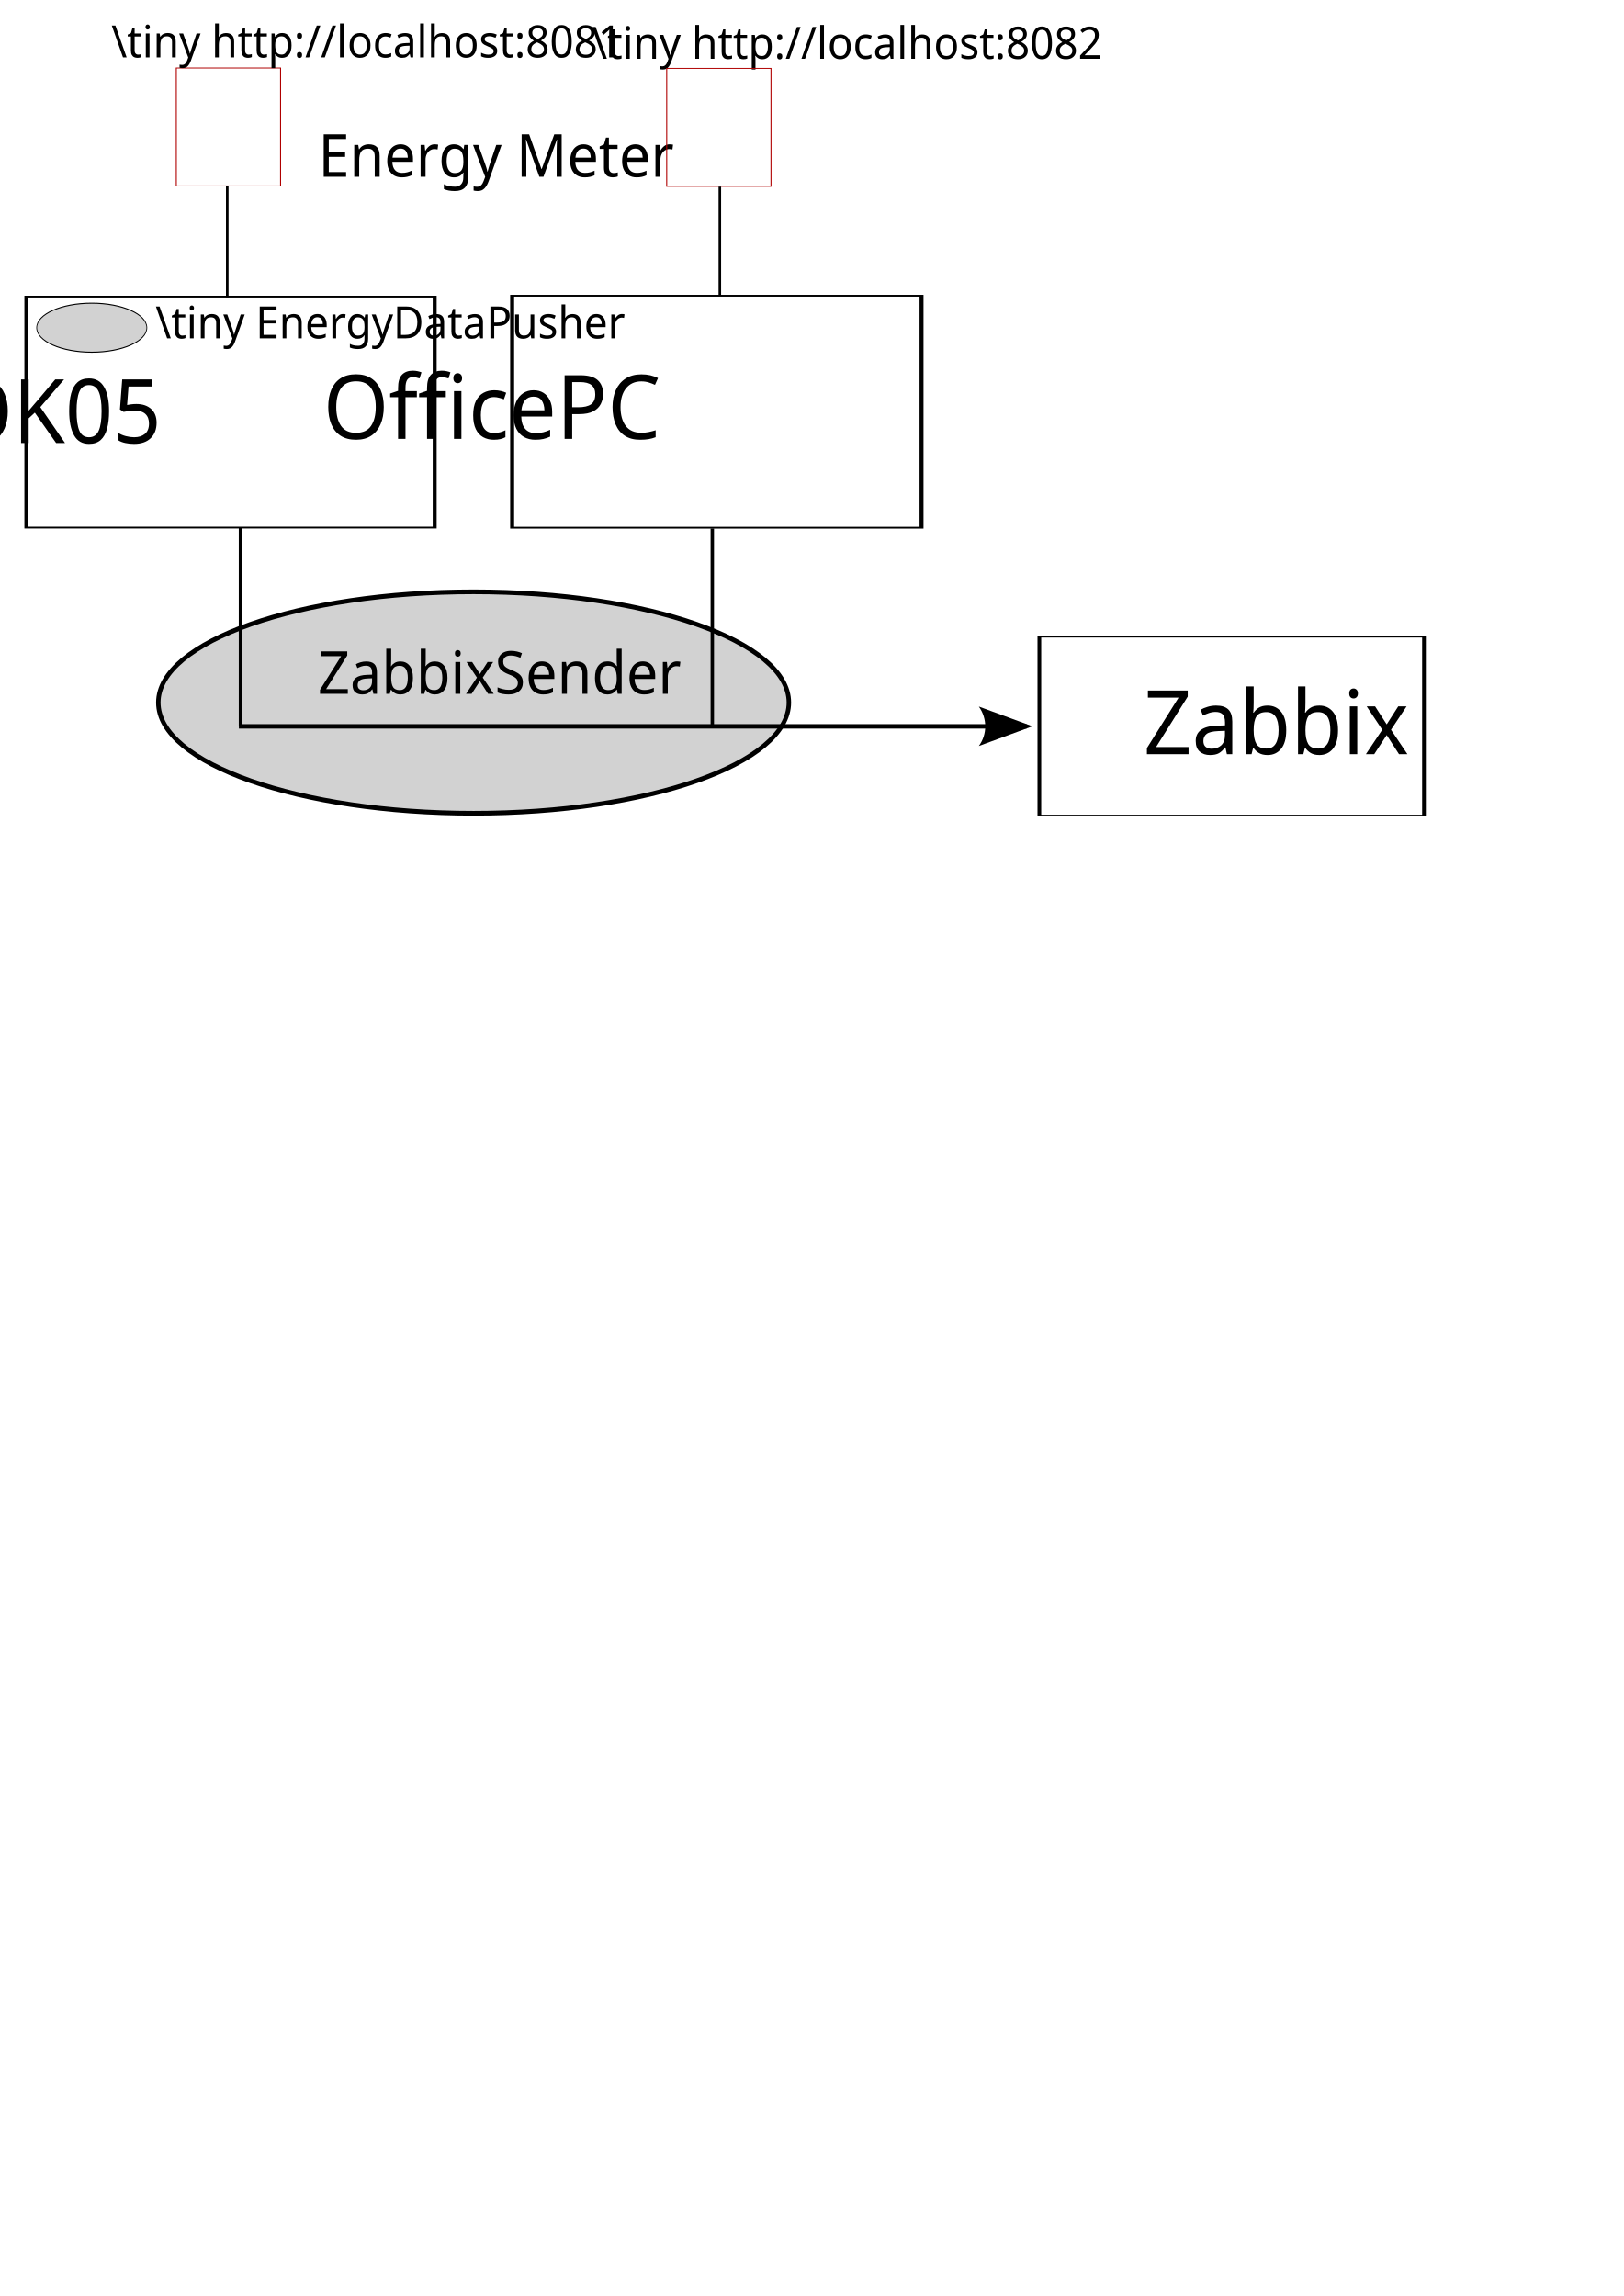
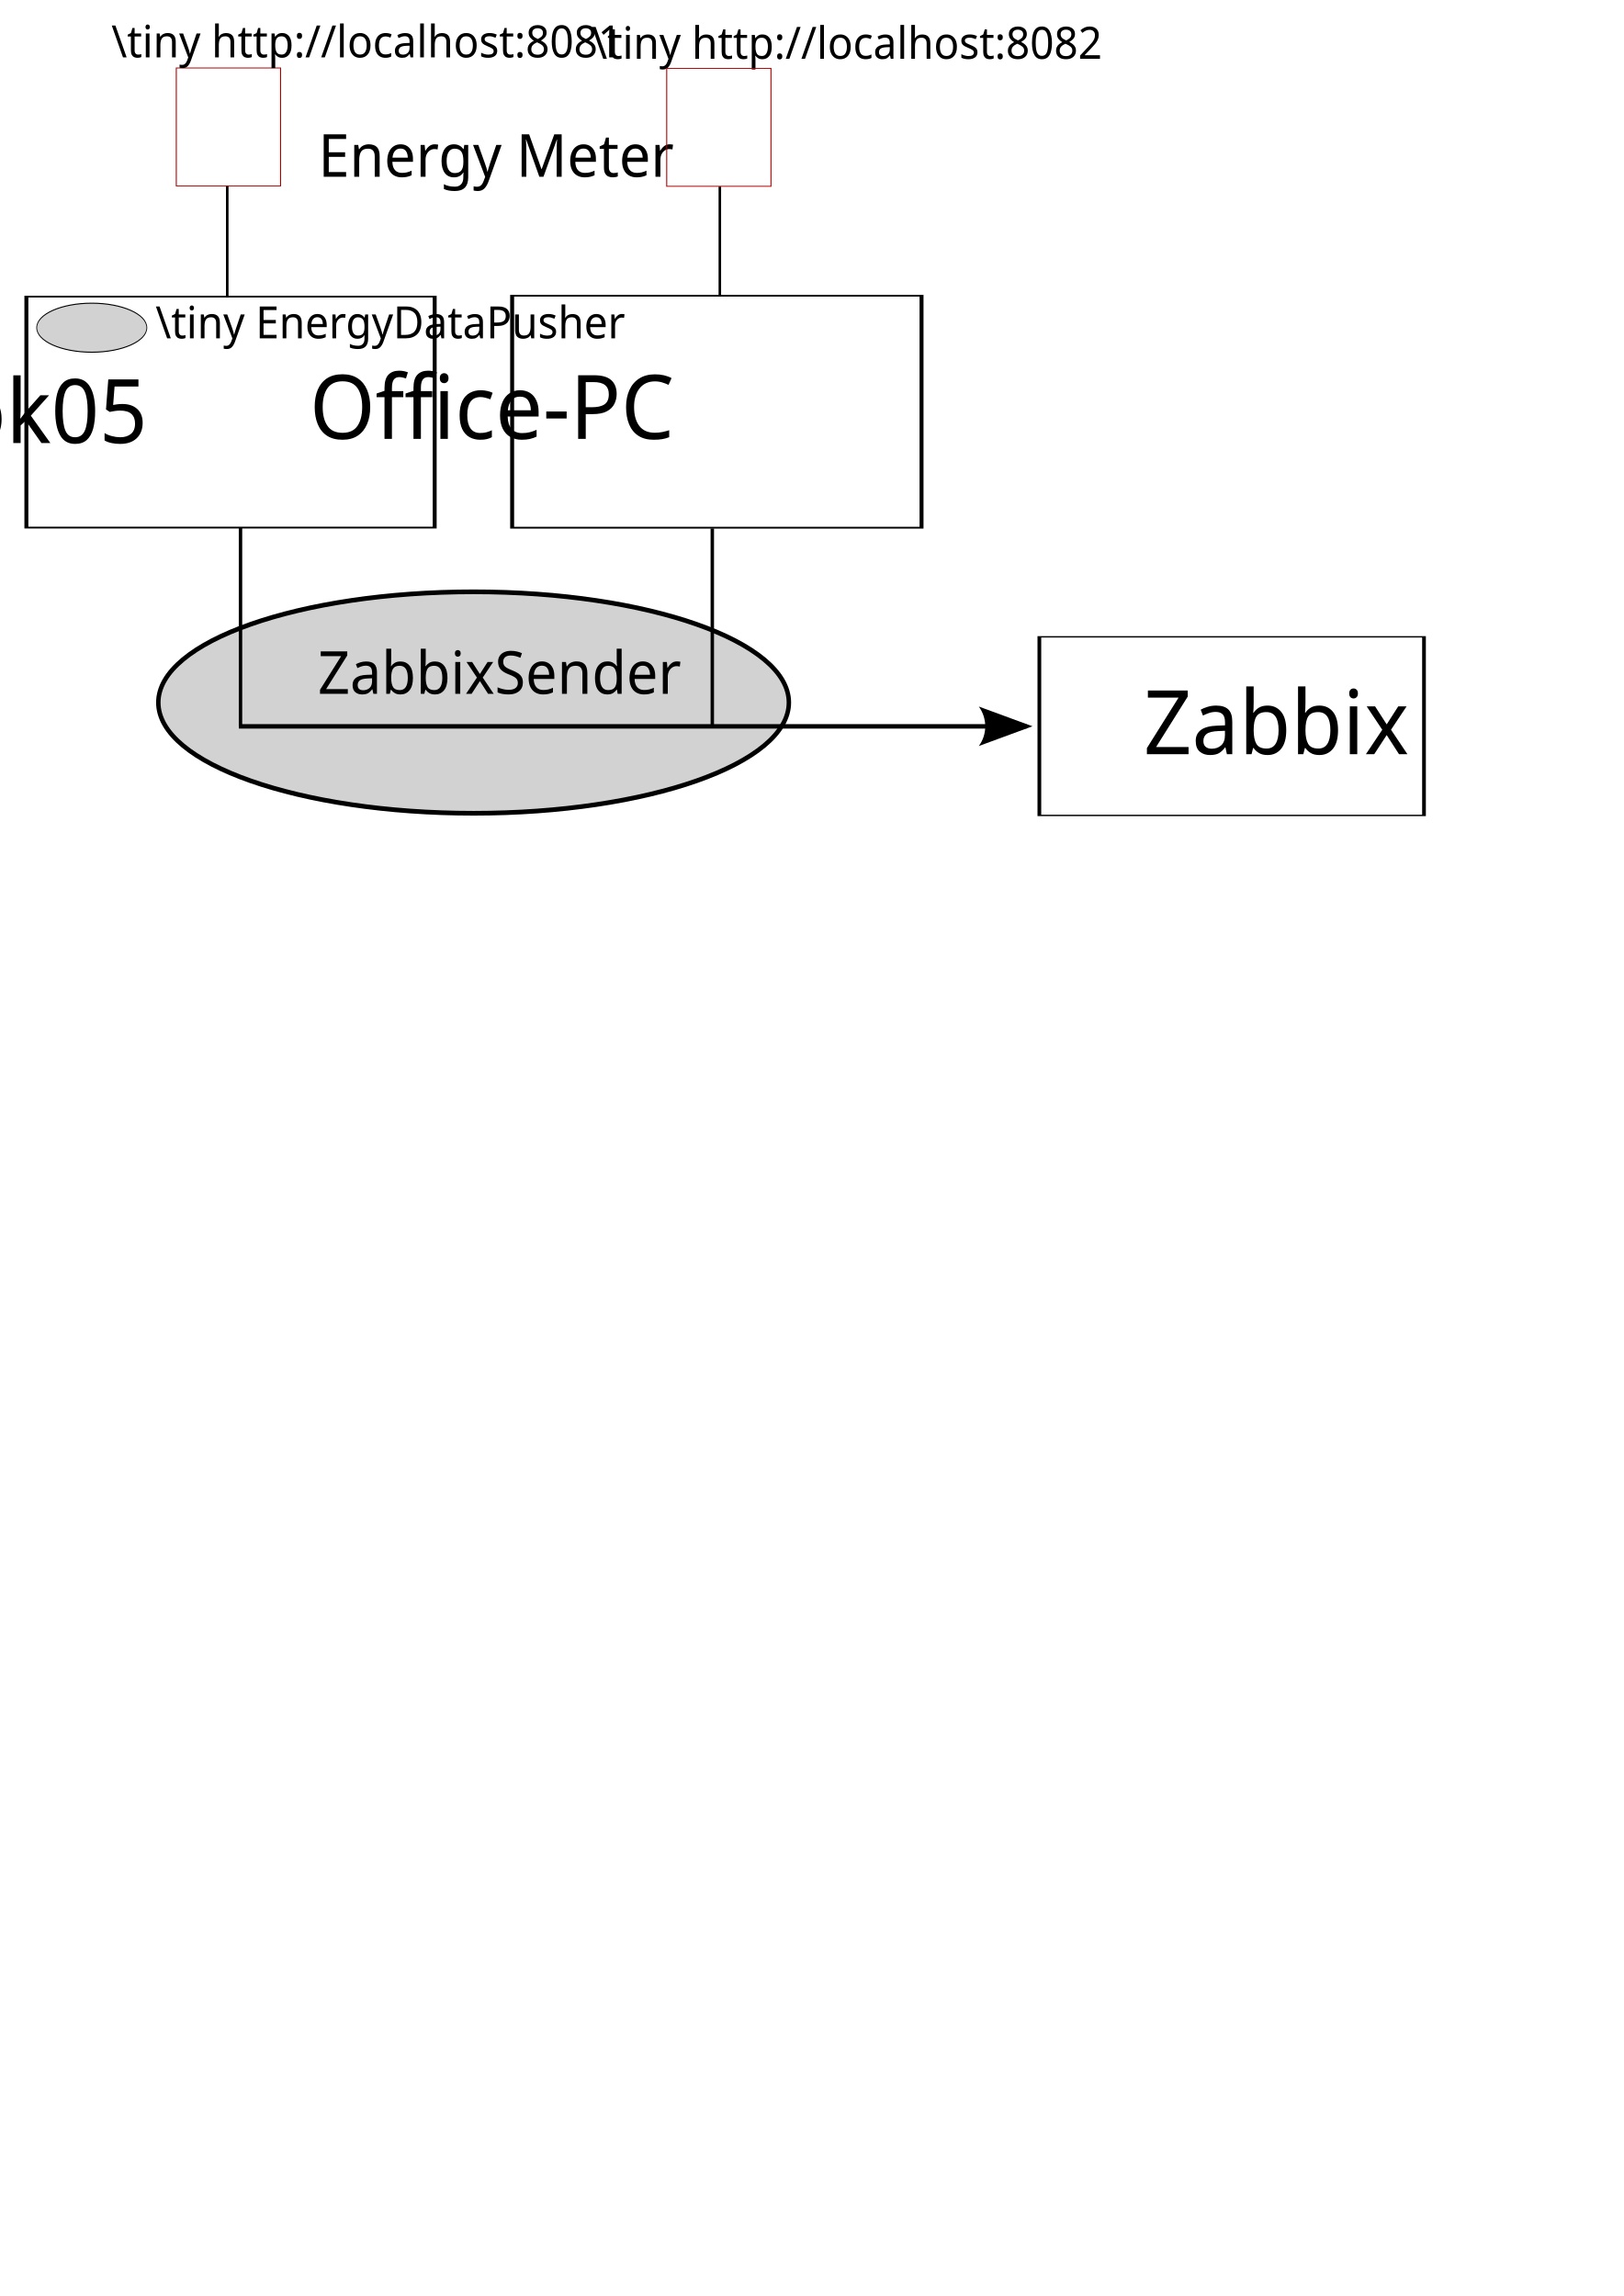
<svg xmlns="http://www.w3.org/2000/svg" width="744.094" height="1052.362" id="svg2" version="1.1">
  <defs id="defs4">
    <marker orient="auto" refY="0.0" refX="0.0" id="Arrow2Lend" style="overflow:visible;">
      <path id="path4382" style="fill-rule:evenodd;stroke-width:0.625;stroke-linejoin:round;" d="M 8.719,4.034 L -2.207,0.016 L 8.719,-4.002 C 6.973,-1.63 6.983,1.616 8.719,4.034 z " transform="scale(1.1) rotate(180) translate(1,0)" />
    </marker>
    <linearGradient id="linearGradient4163">
      <stop style="stop-color:#000000;stop-opacity:1;" offset="0" id="stop4165" />
      <stop style="stop-color:#000000;stop-opacity:0;" offset="1" id="stop4167" />
    </linearGradient>
  </defs>
  <g id="layer1">
    <path style="font-size:medium;font-style:normal;font-variant:normal;font-weight:normal;font-stretch:normal;text-indent:0;text-align:start;text-decoration:none;line-height:normal;letter-spacing:normal;word-spacing:normal;text-transform:none;direction:ltr;block-progression:tb;writing-mode:lr-tb;text-anchor:start;baseline-shift:baseline;color:#000000;fill:#000000;fill-opacity:1;stroke:none;stroke-width:0.848;marker:none;visibility:visible;display:inline;overflow:visible;enable-background:accumulate;font-family:Sans;-inkscape-font-specification:Sans" d="m 11.185,135.545 0,0.39 0,105.868 0,0.42 0.871,0 187.177,0 0.871,0 0,-0.42 0,-105.868 0,-0.39 -0.871,0 -187.177,0 z m 1.809,0.811 185.302,0 0,105.057 -185.302,0 z" id="rect3063" />
    <path style="font-size:medium;font-style:normal;font-variant:normal;font-weight:normal;font-stretch:normal;text-indent:0;text-align:start;text-decoration:none;line-height:normal;letter-spacing:normal;word-spacing:normal;text-transform:none;direction:ltr;block-progression:tb;writing-mode:lr-tb;text-anchor:start;baseline-shift:baseline;color:#000000;fill:#af0000;fill-opacity:1;stroke:none;stroke-width:0.848;marker:none;visibility:visible;display:inline;overflow:visible;enable-background:accumulate;font-family:Sans;-inkscape-font-specification:Sans" d="m 80.56,30.952 0,0.199 0,54.05 0,0.215 0.222,0 47.804,0 0.222,0 0,-0.215 0,-54.05 0,-0.199 -0.222,0 -47.804,0 z m 0.462,0.414 47.325,0 0,53.636 -47.325,0 z" id="rect3063-0" />
    <path style="font-size:medium;font-style:normal;font-variant:normal;font-weight:normal;font-stretch:normal;text-indent:0;text-align:start;text-decoration:none;line-height:normal;letter-spacing:normal;word-spacing:normal;text-transform:none;direction:ltr;block-progression:tb;writing-mode:lr-tb;text-anchor:start;baseline-shift:baseline;color:#000000;fill:#000000;fill-opacity:1;stroke:none;stroke-width:0.848;marker:none;visibility:visible;display:inline;overflow:visible;enable-background:accumulate;font-family:Sans;-inkscape-font-specification:Sans" d="m 233.794,135.135 0,0.392 0,106.326 0,0.422 0.873,0 187.678,0 0.873,0 0,-0.422 0,-106.326 0,-0.392 -0.873,0 -187.678,0 z m 1.814,0.814 185.797,0 0,105.512 -185.797,0 z" id="rect3063-4" />
    <path style="font-size:medium;font-style:normal;font-variant:normal;font-weight:normal;font-stretch:normal;text-indent:0;text-align:start;text-decoration:none;line-height:normal;letter-spacing:normal;word-spacing:normal;text-transform:none;direction:ltr;block-progression:tb;writing-mode:lr-tb;text-anchor:start;baseline-shift:baseline;color:#000000;fill:#000000;fill-opacity:1;stroke:none;stroke-width:0.848;marker:none;visibility:visible;display:inline;overflow:visible;enable-background:accumulate;font-family:Sans;-inkscape-font-specification:Sans" d="m 475.454,291.575 0,0.302 0,81.859 0,0.325 0.82,0 176.333,0 0.82,0 0,-0.325 0,-81.859 0,-0.302 -0.82,0 -176.333,0 z m 1.704,0.627 174.566,0 0,81.232 -174.566,0 z" id="rect3063-2" />
    <path style="fill:none;stroke:#000000;stroke-width:1.569px;stroke-linecap:butt;stroke-linejoin:miter;stroke-opacity:1" d="m 110.213,241.681 0,91.181" id="path4173" />
    <path style="fill:none;stroke:#000000;stroke-width:2.046px;stroke-linecap:butt;stroke-linejoin:miter;stroke-opacity:1;marker-mid:none;marker-end:url(#Arrow2Lend)" d="m 109.473,332.923 360.969,0" id="path4175" />
    <path style="fill:none;stroke:#000000;stroke-width:1.565px;stroke-linecap:butt;stroke-linejoin:miter;stroke-opacity:1" d="m 326.427,242.223 0,90.702" id="path4173-4" />
    <text xml:space="preserve" style="font-size:88.24px;font-style:normal;font-weight:normal;line-height:125%;letter-spacing:0px;word-spacing:0px;fill:#000000;fill-opacity:1;stroke:none;font-family:Sans" x="59.361" y="197.333" id="text4819" transform="scale(0.9717885,1.02903)">
-       <tspan id="tspan4821" x="59.361" y="197.333" style="font-size:39.708px;text-align:center;text-anchor:middle">ASOK05</tspan>
+       <tspan id="tspan4821" x="59.361" y="197.333" style="font-size:39.708px;text-align:center;text-anchor:middle">Asok05</tspan>
    </text>
    <text xml:space="preserve" style="font-size:88.24px;font-style:normal;font-weight:normal;line-height:125%;letter-spacing:0px;word-spacing:0px;fill:#000000;fill-opacity:1;stroke:none;font-family:Sans" x="289.308" y="195.482" id="text4819-5" transform="scale(0.9717885,1.02903)">
-       <tspan id="tspan4821-5" x="289.308" y="195.482" style="font-size:39.708px;text-align:center;text-anchor:middle">OfficePC</tspan>
+       <tspan id="tspan4821-5" x="289.308" y="195.482" style="font-size:39.708px;text-align:center;text-anchor:middle">Office-PC</tspan>
    </text>
    <text xml:space="preserve" style="font-size:88.24px;font-style:normal;font-weight:normal;line-height:125%;letter-spacing:0px;word-spacing:0px;fill:#000000;fill-opacity:1;stroke:none;font-family:Sans" x="150.09" y="78.728" id="text4819-1" transform="scale(0.9717885,1.02903)">
      <tspan id="tspan4821-7" x="150.09" y="78.728" style="font-size:26.472px">Energy Meter</tspan>
    </text>
    <text xml:space="preserve" style="font-size:88.24px;font-style:normal;font-weight:normal;line-height:125%;letter-spacing:0px;word-spacing:0px;fill:#000000;fill-opacity:1;stroke:none;font-family:Sans" x="52.519" y="25.553" id="text4819-1-5" transform="scale(0.9717885,1.02903)">
      <tspan id="tspan4821-7-2" x="52.519" y="25.553" style="font-size:19.854px">\tiny http://localhost:8081</tspan>
    </text>
    <text xml:space="preserve" style="font-size:88.24px;font-style:normal;font-weight:normal;line-height:125%;letter-spacing:0px;word-spacing:0px;fill:#000000;fill-opacity:1;stroke:none;font-family:Sans" x="278.986" y="26.185" id="text4819-1-5-7" transform="scale(0.9717885,1.02903)">
      <tspan id="tspan4821-7-2-6" x="278.986" y="26.185" style="font-size:19.854px">\tiny http://localhost:8082</tspan>
    </text>
    <text xml:space="preserve" style="font-size:88.24px;font-style:normal;font-weight:normal;line-height:125%;letter-spacing:0px;word-spacing:0px;fill:#000000;fill-opacity:1;stroke:none;font-family:Sans" x="149.912" y="309.053" id="text4819-1-1" transform="scale(0.9717885,1.02903)">
      <tspan id="tspan4821-7-4" x="149.912" y="309.053" style="font-size:26.472px">ZabbixSender</tspan>
    </text>
    <path style="fill:#000000;fill-opacity:0.176;stroke:#000000;stroke-width:0.845;stroke-linejoin:miter;stroke-miterlimit:4;stroke-opacity:1;stroke-dasharray:none" id="path4965" d="m 120,237.719 a 59.643,20 0 1 1 -119.286,0 59.643,20 0 1 1 119.286,0 z" transform="matrix(2.42241,0,0,2.537446,70.82716,-281.1921)" />
    <text xml:space="preserve" style="font-size:88.24px;font-style:normal;font-weight:normal;line-height:125%;letter-spacing:0px;word-spacing:0px;fill:#000000;fill-opacity:1;stroke:none;font-family:Sans" x="539.334" y="335.914" id="text4819-5-2" transform="scale(0.9717885,1.02903)">
      <tspan id="tspan4821-5-3" x="539.334" y="335.914" style="font-size:39.708px">Zabbix</tspan>
    </text>
    <path style="font-size:medium;font-style:normal;font-variant:normal;font-weight:normal;font-stretch:normal;text-indent:0;text-align:start;text-decoration:none;line-height:normal;letter-spacing:normal;word-spacing:normal;text-transform:none;direction:ltr;block-progression:tb;writing-mode:lr-tb;text-anchor:start;baseline-shift:baseline;color:#000000;fill:#af0000;fill-opacity:1;stroke:none;stroke-width:0.848;marker:none;visibility:visible;display:inline;overflow:visible;enable-background:accumulate;font-family:Sans;-inkscape-font-specification:Sans" d="m 305.304,31.13 0,0.199 0,54.05 0,0.215 0.222,0 47.804,0 0.222,0 0,-0.215 0,-54.05 0,-0.199 -0.222,0 -47.804,0 z m 0.462,0.414 47.325,0 0,53.636 -47.325,0 z" id="rect3063-0-1" />
    <path style="fill:none;stroke:#000000;stroke-width:1.171px;stroke-linecap:butt;stroke-linejoin:miter;stroke-opacity:1" d="m 104.143,85.323 0,50.834" id="path4173-4-3" />
    <path style="fill:none;stroke:#000000;stroke-width:1.161px;stroke-linecap:butt;stroke-linejoin:miter;stroke-opacity:1" d="m 329.88,85.546 0,49.91" id="path4173-4-8" />
    <text xml:space="preserve" style="font-size:88.24px;font-style:normal;font-weight:normal;line-height:125%;letter-spacing:0px;word-spacing:0px;fill:#000000;fill-opacity:1;stroke:none;font-family:Sans" x="73.335" y="150.701" id="text4819-1-5-3" transform="scale(0.9717885,1.02903)">
      <tspan id="tspan4821-7-2-4" x="73.335" y="150.701" style="font-size:19.854px">\tiny EnergyDataPusher</tspan>
    </text>
    <path style="fill:#000000;fill-opacity:0.176;stroke:#000000;stroke-width:0.845;stroke-linejoin:miter;stroke-miterlimit:4;stroke-opacity:1;stroke-dasharray:none" id="path4965-4" d="m 120,237.719 a 59.643,20 0 1 1 -119.286,0 59.643,20 0 1 1 119.286,0 z" transform="matrix(0.4231305,0,0,0.5616582,16.51721,16.68308)" />
  </g>
</svg>
